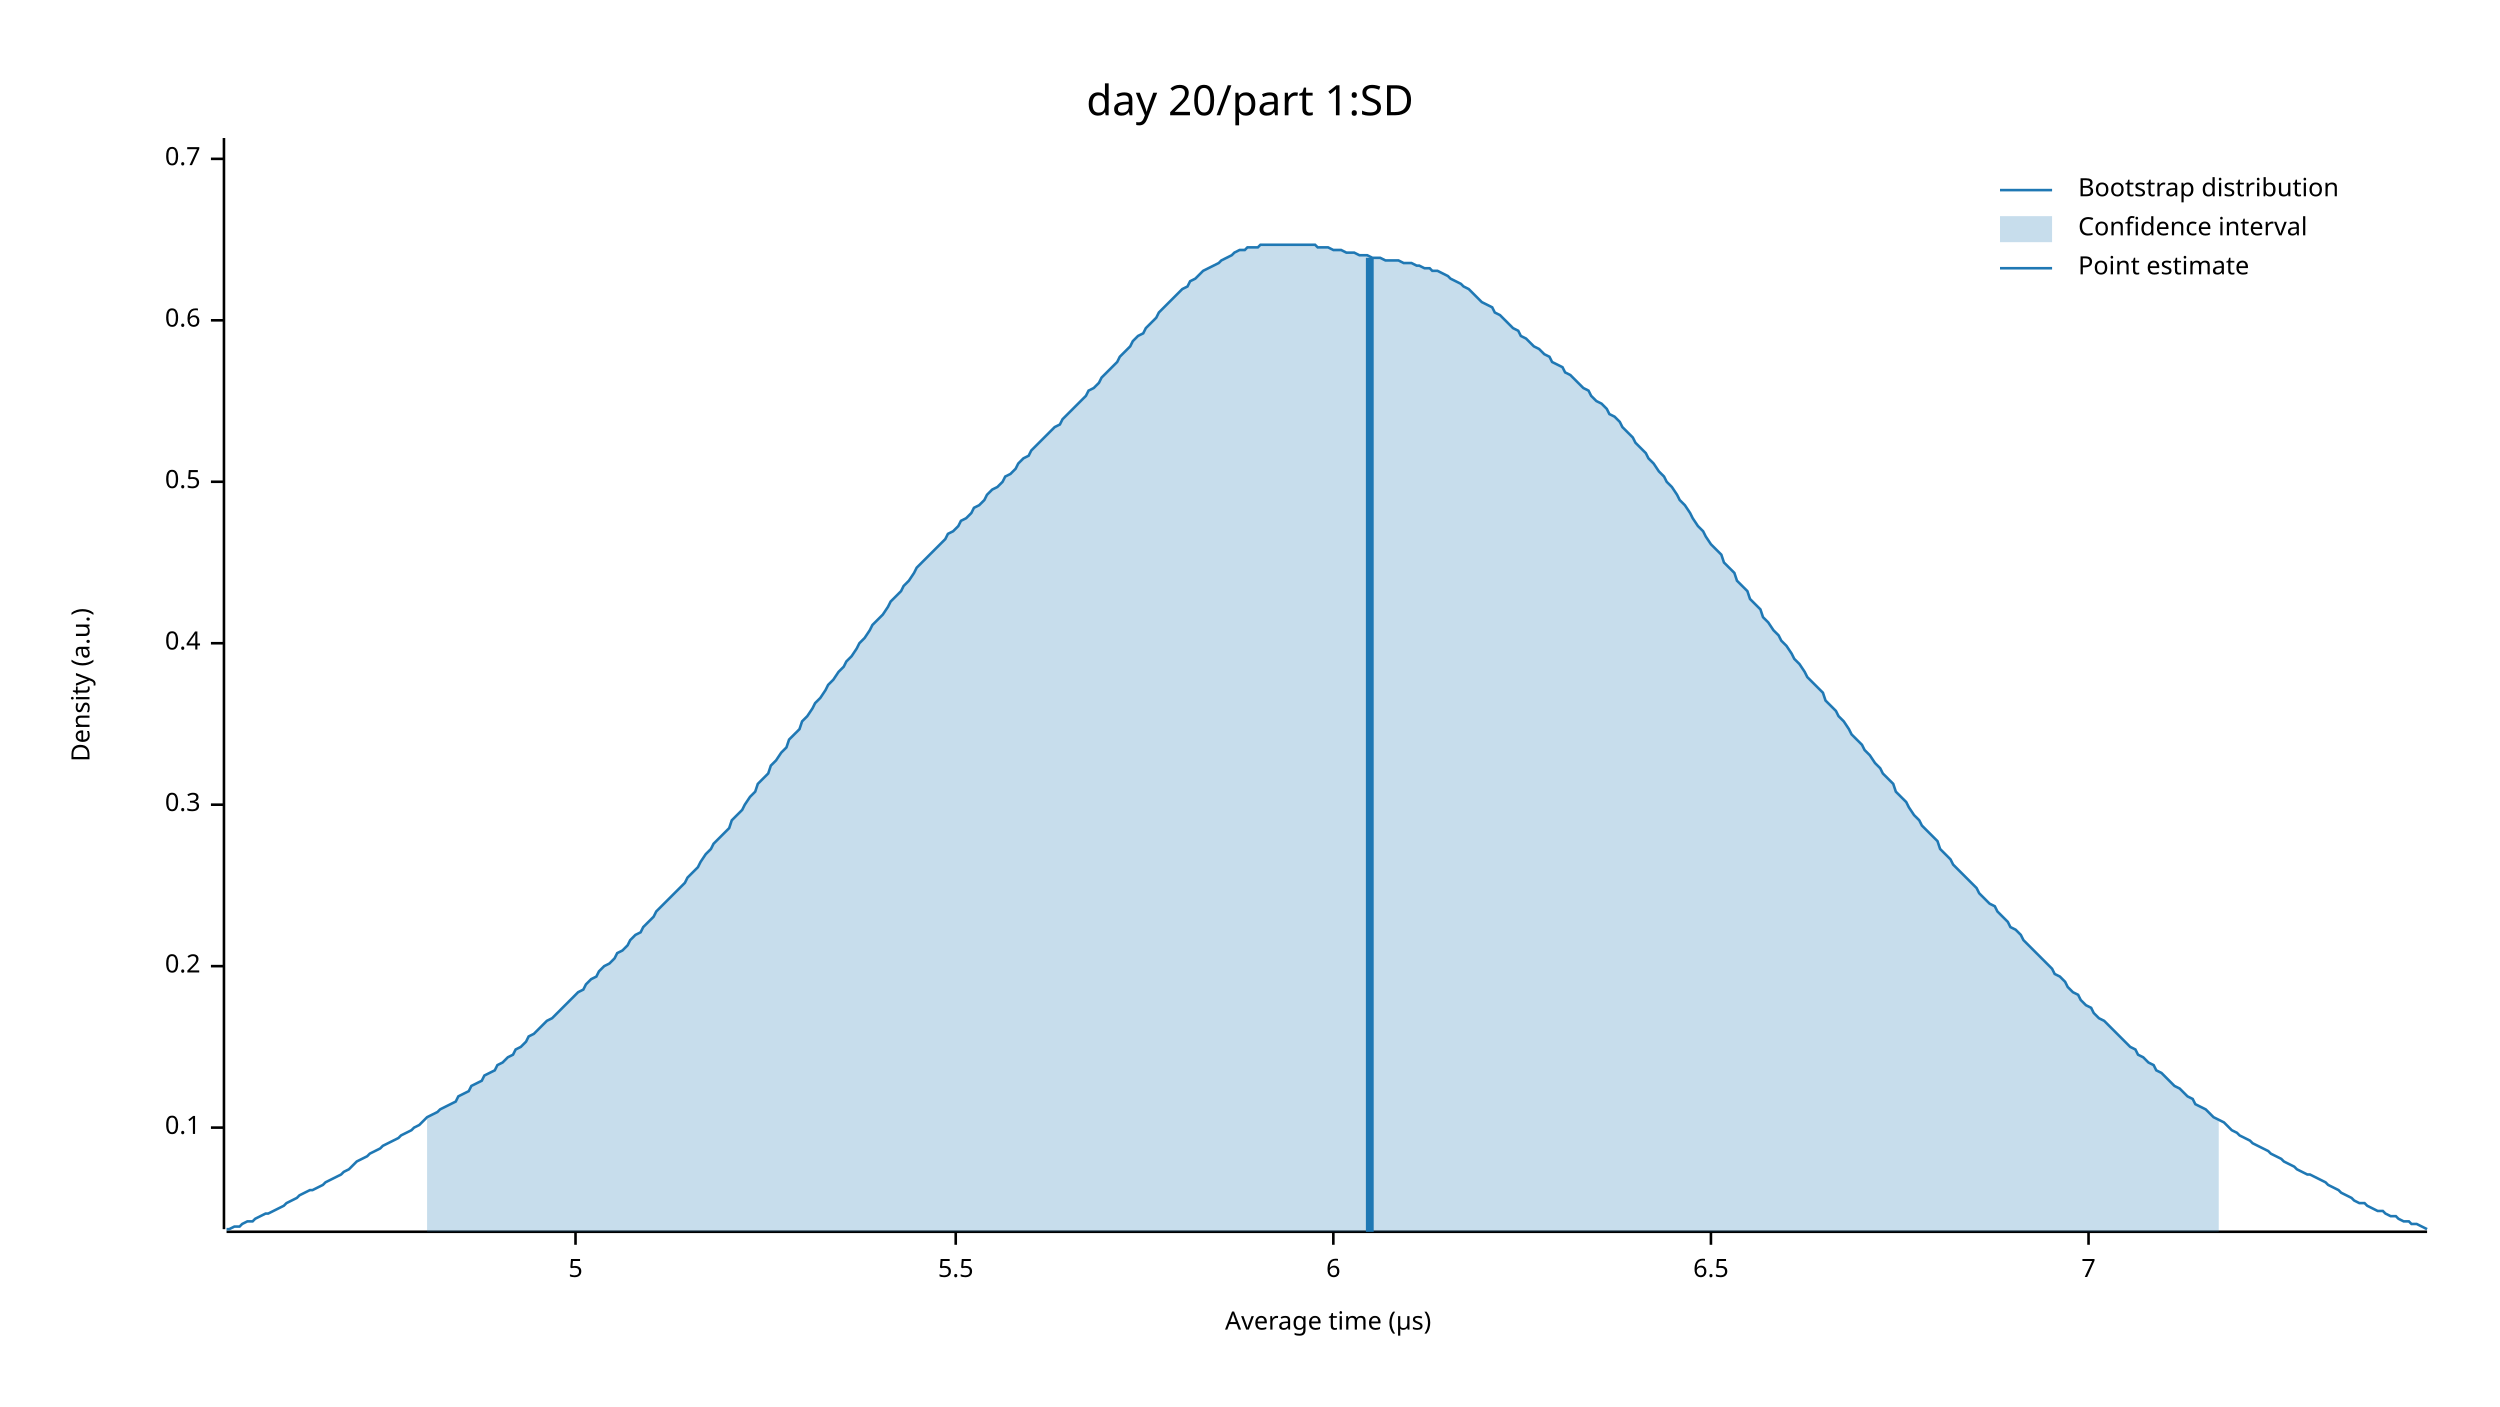
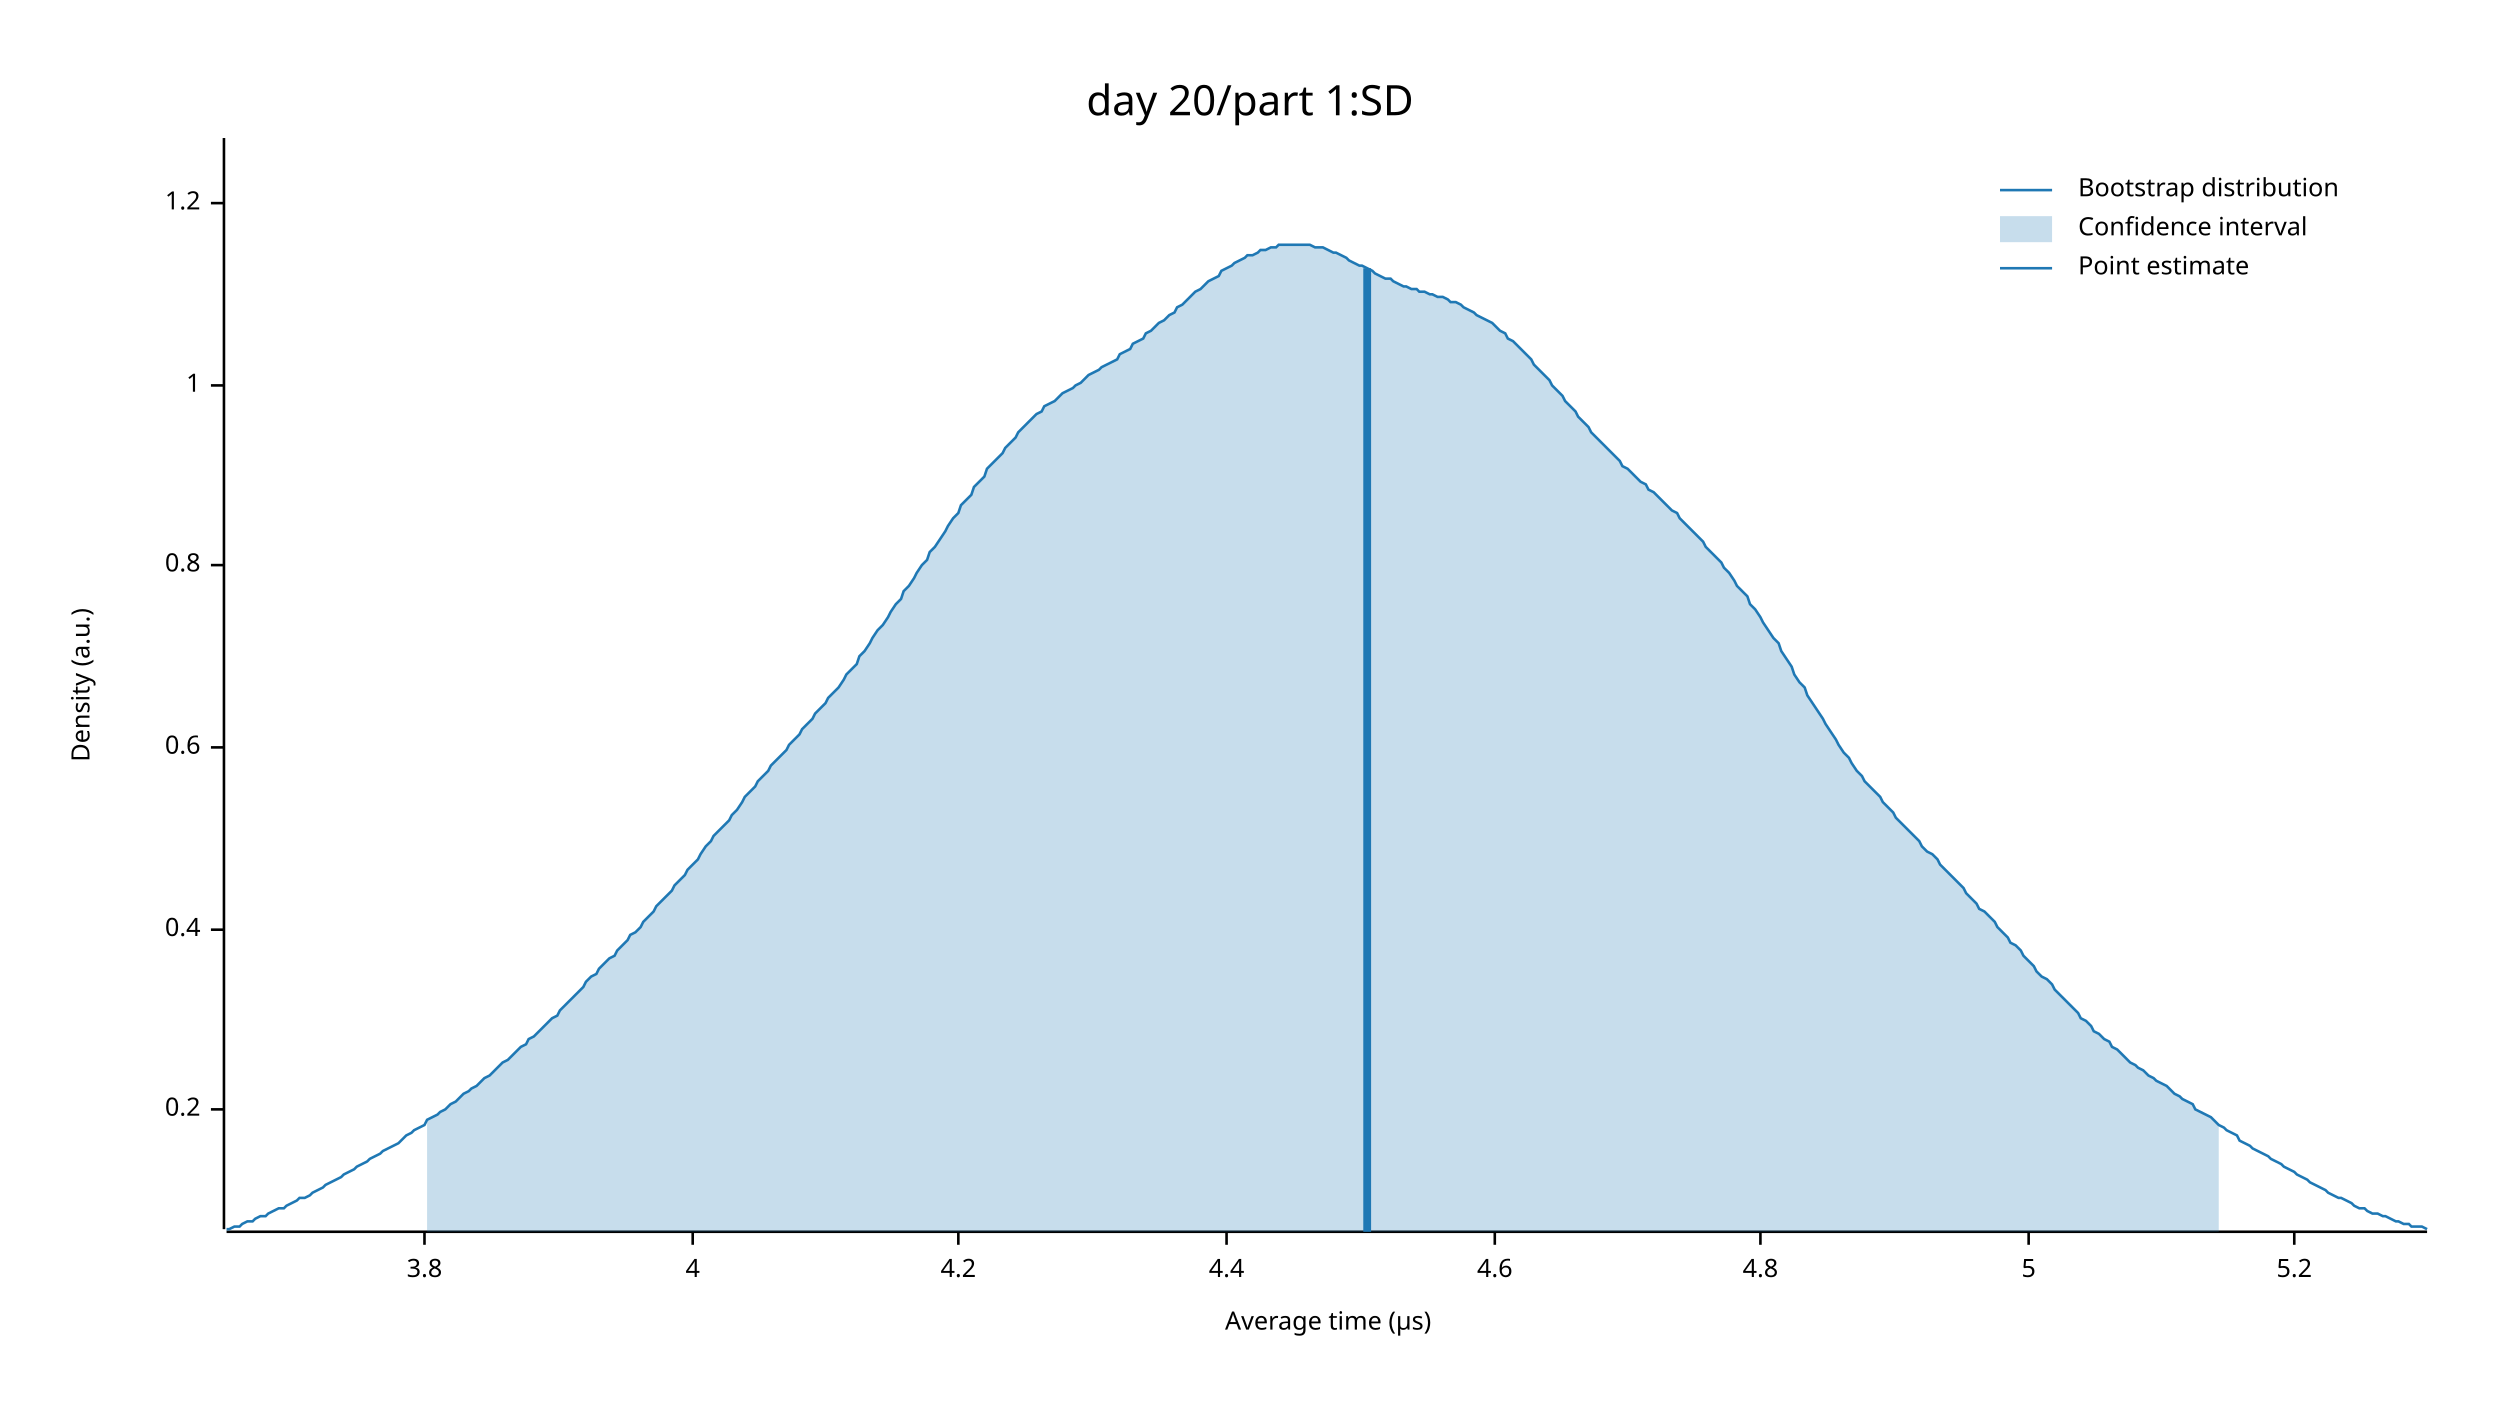
<svg xmlns="http://www.w3.org/2000/svg" width="960" height="540" viewBox="0 0 960 540">
  <text x="480" y="32" dy="0.76em" text-anchor="middle" font-family="sans-serif" font-size="16.129" opacity="1" fill="#000000">
day 20/part 1:SD
</text>
  <text x="27" y="263" dy="0.76em" text-anchor="middle" font-family="sans-serif" font-size="9.677" opacity="1" fill="#000000" transform="rotate(270, 27, 263)">
Density (a.u.)
</text>
  <text x="510" y="513" dy="-0.5ex" text-anchor="middle" font-family="sans-serif" font-size="9.677" opacity="1" fill="#000000">
Average time (µs)
</text>
  <polyline fill="none" opacity="1" stroke="#000000" stroke-width="1" points="86,53 86,472 " />
-   <text x="77" y="433" dy="0.5ex" text-anchor="end" font-family="sans-serif" font-size="9.677" opacity="1" fill="#000000">
- 0.1
- </text>
-   <polyline fill="none" opacity="1" stroke="#000000" stroke-width="1" points="81,433 86,433 " />
-   <text x="77" y="371" dy="0.5ex" text-anchor="end" font-family="sans-serif" font-size="9.677" opacity="1" fill="#000000">
+   <text x="77" y="426" dy="0.5ex" text-anchor="end" font-family="sans-serif" font-size="9.677" opacity="1" fill="#000000">
0.2
</text>
-   <polyline fill="none" opacity="1" stroke="#000000" stroke-width="1" points="81,371 86,371 " />
-   <text x="77" y="309" dy="0.5ex" text-anchor="end" font-family="sans-serif" font-size="9.677" opacity="1" fill="#000000">
- 0.3
- </text>
-   <polyline fill="none" opacity="1" stroke="#000000" stroke-width="1" points="81,309 86,309 " />
-   <text x="77" y="247" dy="0.5ex" text-anchor="end" font-family="sans-serif" font-size="9.677" opacity="1" fill="#000000">
+   <polyline fill="none" opacity="1" stroke="#000000" stroke-width="1" points="81,426 86,426 " />
+   <text x="77" y="357" dy="0.5ex" text-anchor="end" font-family="sans-serif" font-size="9.677" opacity="1" fill="#000000">
0.4
</text>
-   <polyline fill="none" opacity="1" stroke="#000000" stroke-width="1" points="81,247 86,247 " />
-   <text x="77" y="185" dy="0.5ex" text-anchor="end" font-family="sans-serif" font-size="9.677" opacity="1" fill="#000000">
- 0.5
- </text>
-   <polyline fill="none" opacity="1" stroke="#000000" stroke-width="1" points="81,185 86,185 " />
-   <text x="77" y="123" dy="0.5ex" text-anchor="end" font-family="sans-serif" font-size="9.677" opacity="1" fill="#000000">
+   <polyline fill="none" opacity="1" stroke="#000000" stroke-width="1" points="81,357 86,357 " />
+   <text x="77" y="287" dy="0.5ex" text-anchor="end" font-family="sans-serif" font-size="9.677" opacity="1" fill="#000000">
0.6
</text>
-   <polyline fill="none" opacity="1" stroke="#000000" stroke-width="1" points="81,123 86,123 " />
-   <text x="77" y="61" dy="0.5ex" text-anchor="end" font-family="sans-serif" font-size="9.677" opacity="1" fill="#000000">
- 0.7
+   <polyline fill="none" opacity="1" stroke="#000000" stroke-width="1" points="81,287 86,287 " />
+   <text x="77" y="217" dy="0.5ex" text-anchor="end" font-family="sans-serif" font-size="9.677" opacity="1" fill="#000000">
+ 0.8
</text>
-   <polyline fill="none" opacity="1" stroke="#000000" stroke-width="1" points="81,61 86,61 " />
+   <polyline fill="none" opacity="1" stroke="#000000" stroke-width="1" points="81,217 86,217 " />
+   <text x="77" y="148" dy="0.5ex" text-anchor="end" font-family="sans-serif" font-size="9.677" opacity="1" fill="#000000">
+ 1
+ </text>
+   <polyline fill="none" opacity="1" stroke="#000000" stroke-width="1" points="81,148 86,148 " />
+   <text x="77" y="78" dy="0.5ex" text-anchor="end" font-family="sans-serif" font-size="9.677" opacity="1" fill="#000000">
+ 1.2
+ </text>
+   <polyline fill="none" opacity="1" stroke="#000000" stroke-width="1" points="81,78 86,78 " />
  <polyline fill="none" opacity="1" stroke="#000000" stroke-width="1" points="87,473 932,473 " />
-   <text x="221" y="483" dy="0.76em" text-anchor="middle" font-family="sans-serif" font-size="9.677" opacity="1" fill="#000000">
+   <text x="163" y="483" dy="0.76em" text-anchor="middle" font-family="sans-serif" font-size="9.677" opacity="1" fill="#000000">
+ 3.8
+ </text>
+   <polyline fill="none" opacity="1" stroke="#000000" stroke-width="1" points="163,473 163,478 " />
+   <text x="266" y="483" dy="0.76em" text-anchor="middle" font-family="sans-serif" font-size="9.677" opacity="1" fill="#000000">
+ 4
+ </text>
+   <polyline fill="none" opacity="1" stroke="#000000" stroke-width="1" points="266,473 266,478 " />
+   <text x="368" y="483" dy="0.76em" text-anchor="middle" font-family="sans-serif" font-size="9.677" opacity="1" fill="#000000">
+ 4.2
+ </text>
+   <polyline fill="none" opacity="1" stroke="#000000" stroke-width="1" points="368,473 368,478 " />
+   <text x="471" y="483" dy="0.76em" text-anchor="middle" font-family="sans-serif" font-size="9.677" opacity="1" fill="#000000">
+ 4.4
+ </text>
+   <polyline fill="none" opacity="1" stroke="#000000" stroke-width="1" points="471,473 471,478 " />
+   <text x="574" y="483" dy="0.76em" text-anchor="middle" font-family="sans-serif" font-size="9.677" opacity="1" fill="#000000">
+ 4.6
+ </text>
+   <polyline fill="none" opacity="1" stroke="#000000" stroke-width="1" points="574,473 574,478 " />
+   <text x="676" y="483" dy="0.76em" text-anchor="middle" font-family="sans-serif" font-size="9.677" opacity="1" fill="#000000">
+ 4.8
+ </text>
+   <polyline fill="none" opacity="1" stroke="#000000" stroke-width="1" points="676,473 676,478 " />
+   <text x="779" y="483" dy="0.76em" text-anchor="middle" font-family="sans-serif" font-size="9.677" opacity="1" fill="#000000">
5
</text>
-   <polyline fill="none" opacity="1" stroke="#000000" stroke-width="1" points="221,473 221,478 " />
-   <text x="367" y="483" dy="0.76em" text-anchor="middle" font-family="sans-serif" font-size="9.677" opacity="1" fill="#000000">
- 5.5
+   <polyline fill="none" opacity="1" stroke="#000000" stroke-width="1" points="779,473 779,478 " />
+   <text x="881" y="483" dy="0.76em" text-anchor="middle" font-family="sans-serif" font-size="9.677" opacity="1" fill="#000000">
+ 5.2
</text>
-   <polyline fill="none" opacity="1" stroke="#000000" stroke-width="1" points="367,473 367,478 " />
-   <text x="512" y="483" dy="0.76em" text-anchor="middle" font-family="sans-serif" font-size="9.677" opacity="1" fill="#000000">
- 6
- </text>
-   <polyline fill="none" opacity="1" stroke="#000000" stroke-width="1" points="512,473 512,478 " />
-   <text x="657" y="483" dy="0.76em" text-anchor="middle" font-family="sans-serif" font-size="9.677" opacity="1" fill="#000000">
- 6.5
- </text>
-   <polyline fill="none" opacity="1" stroke="#000000" stroke-width="1" points="657,473 657,478 " />
-   <text x="802" y="483" dy="0.76em" text-anchor="middle" font-family="sans-serif" font-size="9.677" opacity="1" fill="#000000">
- 7
- </text>
-   <polyline fill="none" opacity="1" stroke="#000000" stroke-width="1" points="802,473 802,478 " />
-   <polyline fill="none" opacity="1" stroke="#1F78B4" stroke-width="1" points="87,472 88,472 90,471 92,471 93,470 95,469 97,469 98,468 100,467 102,466 103,466 105,465 107,464 109,463 110,462 112,461 114,460 115,459 117,458 119,457 120,457 122,456 124,455 125,454 127,453 129,452 131,451 132,450 134,449 136,447 137,446 139,445 141,444 142,443 144,442 146,441 147,440 149,439 151,438 153,437 154,436 156,435 158,434 159,433 161,432 163,430 164,429 166,428 168,427 169,426 171,425 173,424 175,423 176,421 178,420 180,419 181,417 183,416 185,415 186,413 188,412 190,411 191,409 193,408 195,406 197,405 198,403 200,402 202,400 203,398 205,397 207,395 208,394 210,392 212,391 214,389 215,388 217,386 219,384 220,383 222,381 224,380 225,378 227,376 229,375 230,373 232,371 234,370 236,368 237,366 239,365 241,363 242,361 244,359 246,358 247,356 249,354 251,352 252,350 254,348 256,346 258,344 259,343 261,341 263,339 264,337 266,335 268,333 269,331 271,328 273,326 274,324 276,322 278,320 280,318 281,315 283,313 285,311 286,309 288,306 290,304 291,301 293,299 295,297 296,294 298,292 300,289 302,287 303,284 305,282 307,280 308,277 310,275 312,272 313,270 315,268 317,265 318,263 320,261 322,258 324,256 325,254 327,252 329,249 330,247 332,245 334,242 335,240 337,238 339,236 341,233 342,231 344,229 346,227 347,225 349,223 351,220 352,218 354,216 356,214 357,213 359,211 361,209 363,207 364,205 366,204 368,202 369,200 371,199 373,197 374,195 376,194 378,192 379,190 381,188 383,187 385,185 386,183 388,182 390,180 391,178 393,176 395,175 396,173 398,171 400,169 401,168 403,166 405,164 407,163 408,161 410,159 412,157 413,156 415,154 417,152 418,150 420,149 422,147 423,145 425,143 427,141 429,139 430,137 432,135 434,133 435,131 437,129 439,128 440,126 442,124 444,122 445,120 447,118 449,116 451,114 452,113 454,111 456,110 457,108 459,107 461,105 462,104 464,103 466,102 468,101 469,100 471,99 473,98 474,97 476,96 478,96 479,95 481,95 483,95 484,94 486,94 488,94 490,94 491,94 493,94 495,94 496,94 498,94 500,94 501,94 503,94 505,94 506,95 508,95 510,95 512,96 513,96 515,96 517,97 518,97 520,97 522,98 523,98 525,98 527,99 528,99 530,99 532,100 534,100 535,100 537,100 539,101 540,101 542,101 544,102 545,102 547,103 549,103 550,104 552,104 554,105 556,106 557,107 559,108 561,109 562,110 564,111 566,113 567,114 569,116 571,117 573,118 574,120 576,121 578,123 579,124 581,126 583,127 584,129 586,130 588,132 589,133 591,134 593,136 595,137 596,139 598,140 600,141 601,143 603,144 605,146 606,147 608,149 610,150 611,152 613,154 615,155 617,157 618,159 620,160 622,162 623,164 625,166 627,168 628,170 630,172 632,174 633,176 635,178 637,181 639,183 640,185 642,187 644,190 645,192 647,194 649,197 650,199 652,202 654,204 655,206 657,209 659,211 661,213 662,216 664,218 666,220 667,223 669,225 671,227 672,230 674,232 676,234 677,237 679,239 681,242 683,244 684,246 686,248 688,251 689,253 691,255 693,258 694,260 696,262 698,264 700,266 701,269 703,271 705,273 706,275 708,277 710,280 711,282 713,284 715,286 716,288 718,290 720,293 722,295 723,297 725,299 727,301 728,304 730,306 732,308 733,310 735,313 737,315 738,317 740,319 742,321 744,323 745,326 747,328 749,330 750,332 752,334 754,336 755,337 757,339 759,341 760,343 762,345 764,347 766,348 767,350 769,352 771,354 772,356 774,357 776,359 777,361 779,363 781,365 782,366 784,368 786,370 788,372 789,374 791,375 793,377 794,379 796,381 798,382 799,384 801,386 803,387 804,389 806,391 808,392 810,394 811,395 813,397 815,399 816,400 818,402 820,403 821,405 823,406 825,408 827,409 828,411 830,412 832,414 833,415 835,417 837,418 838,419 840,421 842,422 843,424 845,425 847,426 849,428 850,429 852,430 854,431 855,432 857,434 859,435 860,436 862,437 864,438 865,439 867,440 869,441 871,442 872,443 874,444 876,445 877,446 879,447 881,448 882,449 884,450 886,451 887,451 889,452 891,453 893,454 894,455 896,456 898,457 899,458 901,459 903,460 904,461 906,462 908,462 909,463 911,464 913,465 915,465 916,466 918,467 920,467 921,468 923,469 925,469 926,470 928,470 930,471 932,472 " />
-   <polygon opacity="0.25" fill="#1F78B4" points="164,429 166,428 168,427 169,426 171,425 173,424 175,423 176,421 178,420 180,419 181,417 183,416 185,415 186,413 188,412 190,411 191,409 193,408 195,406 197,405 198,403 200,402 202,400 203,398 205,397 207,395 208,394 210,392 212,391 214,389 215,388 217,386 219,384 220,383 222,381 224,380 225,378 227,376 229,375 230,373 232,371 234,370 236,368 237,366 239,365 241,363 242,361 244,359 246,358 247,356 249,354 251,352 252,350 254,348 256,346 258,344 259,343 261,341 263,339 264,337 266,335 268,333 269,331 271,328 273,326 274,324 276,322 278,320 280,318 281,315 283,313 285,311 286,309 288,306 290,304 291,301 293,299 295,297 296,294 298,292 300,289 302,287 303,284 305,282 307,280 308,277 310,275 312,272 313,270 315,268 317,265 318,263 320,261 322,258 324,256 325,254 327,252 329,249 330,247 332,245 334,242 335,240 337,238 339,236 341,233 342,231 344,229 346,227 347,225 349,223 351,220 352,218 354,216 356,214 357,213 359,211 361,209 363,207 364,205 366,204 368,202 369,200 371,199 373,197 374,195 376,194 378,192 379,190 381,188 383,187 385,185 386,183 388,182 390,180 391,178 393,176 395,175 396,173 398,171 400,169 401,168 403,166 405,164 407,163 408,161 410,159 412,157 413,156 415,154 417,152 418,150 420,149 422,147 423,145 425,143 427,141 429,139 430,137 432,135 434,133 435,131 437,129 439,128 440,126 442,124 444,122 445,120 447,118 449,116 451,114 452,113 454,111 456,110 457,108 459,107 461,105 462,104 464,103 466,102 468,101 469,100 471,99 473,98 474,97 476,96 478,96 479,95 481,95 483,95 484,94 486,94 488,94 490,94 491,94 493,94 495,94 496,94 498,94 500,94 501,94 503,94 505,94 506,95 508,95 510,95 512,96 513,96 515,96 517,97 518,97 520,97 522,98 523,98 525,98 527,99 528,99 530,99 532,100 534,100 535,100 537,100 539,101 540,101 542,101 544,102 545,102 547,103 549,103 550,104 552,104 554,105 556,106 557,107 559,108 561,109 562,110 564,111 566,113 567,114 569,116 571,117 573,118 574,120 576,121 578,123 579,124 581,126 583,127 584,129 586,130 588,132 589,133 591,134 593,136 595,137 596,139 598,140 600,141 601,143 603,144 605,146 606,147 608,149 610,150 611,152 613,154 615,155 617,157 618,159 620,160 622,162 623,164 625,166 627,168 628,170 630,172 632,174 633,176 635,178 637,181 639,183 640,185 642,187 644,190 645,192 647,194 649,197 650,199 652,202 654,204 655,206 657,209 659,211 661,213 662,216 664,218 666,220 667,223 669,225 671,227 672,230 674,232 676,234 677,237 679,239 681,242 683,244 684,246 686,248 688,251 689,253 691,255 693,258 694,260 696,262 698,264 700,266 701,269 703,271 705,273 706,275 708,277 710,280 711,282 713,284 715,286 716,288 718,290 720,293 722,295 723,297 725,299 727,301 728,304 730,306 732,308 733,310 735,313 737,315 738,317 740,319 742,321 744,323 745,326 747,328 749,330 750,332 752,334 754,336 755,337 757,339 759,341 760,343 762,345 764,347 766,348 767,350 769,352 771,354 772,356 774,357 776,359 777,361 779,363 781,365 782,366 784,368 786,370 788,372 789,374 791,375 793,377 794,379 796,381 798,382 799,384 801,386 803,387 804,389 806,391 808,392 810,394 811,395 813,397 815,399 816,400 818,402 820,403 821,405 823,406 825,408 827,409 828,411 830,412 832,414 833,415 835,417 837,418 838,419 840,421 842,422 843,424 845,425 847,426 849,428 850,429 852,430 852,473 164,473 " />
-   <polyline fill="none" opacity="1" stroke="#1F78B4" stroke-width="3" points="526,473 526,99 " />
+   <polyline fill="none" opacity="1" stroke="#000000" stroke-width="1" points="881,473 881,478 " />
+   <polyline fill="none" opacity="1" stroke="#1F78B4" stroke-width="1" points="87,472 88,472 90,471 92,471 93,470 95,469 97,469 98,468 100,467 102,467 103,466 105,465 107,464 109,464 110,463 112,462 114,461 115,460 117,460 119,459 120,458 122,457 124,456 125,455 127,454 129,453 131,452 132,451 134,450 136,449 137,448 139,447 141,446 142,445 144,444 146,443 147,442 149,441 151,440 153,439 154,438 156,436 158,435 159,434 161,433 163,432 164,430 166,429 168,428 169,427 171,426 173,424 175,423 176,422 178,420 180,419 181,418 183,417 185,415 186,414 188,413 190,411 191,410 193,408 195,407 197,405 198,404 200,402 202,401 203,399 205,398 207,396 208,395 210,393 212,391 214,390 215,388 217,386 219,384 220,383 222,381 224,379 225,377 227,375 229,374 230,372 232,370 234,368 236,367 237,365 239,363 241,361 242,359 244,358 246,356 247,354 249,352 251,350 252,348 254,346 256,344 258,342 259,340 261,338 263,336 264,334 266,332 268,330 269,328 271,325 273,323 274,321 276,319 278,317 280,315 281,313 283,311 285,308 286,306 288,304 290,302 291,300 293,298 295,296 296,294 298,292 300,290 302,288 303,286 305,284 307,282 308,280 310,278 312,276 313,274 315,272 317,270 318,268 320,266 322,264 324,261 325,259 327,257 329,255 330,252 332,250 334,247 335,245 337,242 339,240 341,237 342,235 344,232 346,230 347,227 349,225 351,222 352,220 354,217 356,215 357,212 359,210 361,207 363,204 364,202 366,199 368,197 369,194 371,192 373,190 374,187 376,185 378,183 379,180 381,178 383,176 385,174 386,172 388,170 390,168 391,166 393,164 395,162 396,161 398,159 400,158 401,156 403,155 405,154 407,152 408,151 410,150 412,149 413,148 415,147 417,145 418,144 420,143 422,142 423,141 425,140 427,139 429,138 430,136 432,135 434,134 435,132 437,131 439,130 440,128 442,127 444,125 445,124 447,123 449,121 451,120 452,118 454,117 456,115 457,114 459,112 461,111 462,110 464,108 466,107 468,106 469,104 471,103 473,102 474,101 476,100 478,99 479,98 481,98 483,97 484,96 486,96 488,95 490,95 491,94 493,94 495,94 496,94 498,94 500,94 501,94 503,94 505,95 506,95 508,95 510,96 512,97 513,97 515,98 517,99 518,100 520,101 522,102 523,102 525,103 527,104 528,105 530,106 532,107 534,107 535,108 537,109 539,110 540,110 542,111 544,111 545,112 547,112 549,113 550,113 552,114 554,114 556,115 557,116 559,116 561,117 562,118 564,119 566,120 567,121 569,122 571,123 573,124 574,125 576,127 578,128 579,130 581,131 583,133 584,134 586,136 588,138 589,140 591,142 593,144 595,146 596,148 598,150 600,152 601,154 603,156 605,158 606,160 608,162 610,164 611,166 613,168 615,170 617,172 618,173 620,175 622,177 623,179 625,180 627,182 628,183 630,185 632,186 633,188 635,189 637,191 639,193 640,194 642,196 644,197 645,199 647,201 649,203 650,204 652,206 654,208 655,210 657,212 659,214 661,216 662,218 664,220 666,223 667,225 669,227 671,229 672,232 674,234 676,237 677,239 679,242 681,245 683,247 684,250 686,253 688,256 689,259 691,262 693,264 694,267 696,270 698,273 700,276 701,278 703,281 705,284 706,286 708,289 710,291 711,293 713,296 715,298 716,300 718,302 720,304 722,306 723,308 725,310 727,312 728,314 730,316 732,318 733,319 735,321 737,323 738,325 740,327 742,328 744,330 745,332 747,334 749,336 750,337 752,339 754,341 755,343 757,345 759,347 760,349 762,350 764,352 766,354 767,356 769,358 771,360 772,362 774,363 776,365 777,367 779,369 781,371 782,373 784,375 786,376 788,378 789,380 791,382 793,384 794,385 796,387 798,389 799,391 801,392 803,394 804,396 806,397 808,399 810,400 811,402 813,403 815,405 816,406 818,408 820,409 821,410 823,411 825,413 827,414 828,415 830,416 832,417 833,418 835,420 837,421 838,422 840,423 842,424 843,426 845,427 847,428 849,429 850,430 852,432 854,433 855,434 857,435 859,436 860,438 862,439 864,440 865,441 867,442 869,443 871,444 872,445 874,446 876,447 877,448 879,449 881,450 882,451 884,452 886,453 887,454 889,455 891,456 893,457 894,458 896,459 898,460 899,460 901,461 903,462 904,463 906,464 908,464 909,465 911,466 913,466 915,467 916,467 918,468 920,469 921,469 923,470 925,470 926,471 928,471 930,471 932,472 " />
+   <polygon opacity="0.25" fill="#1F78B4" points="164,430 166,429 168,428 169,427 171,426 173,424 175,423 176,422 178,420 180,419 181,418 183,417 185,415 186,414 188,413 190,411 191,410 193,408 195,407 197,405 198,404 200,402 202,401 203,399 205,398 207,396 208,395 210,393 212,391 214,390 215,388 217,386 219,384 220,383 222,381 224,379 225,377 227,375 229,374 230,372 232,370 234,368 236,367 237,365 239,363 241,361 242,359 244,358 246,356 247,354 249,352 251,350 252,348 254,346 256,344 258,342 259,340 261,338 263,336 264,334 266,332 268,330 269,328 271,325 273,323 274,321 276,319 278,317 280,315 281,313 283,311 285,308 286,306 288,304 290,302 291,300 293,298 295,296 296,294 298,292 300,290 302,288 303,286 305,284 307,282 308,280 310,278 312,276 313,274 315,272 317,270 318,268 320,266 322,264 324,261 325,259 327,257 329,255 330,252 332,250 334,247 335,245 337,242 339,240 341,237 342,235 344,232 346,230 347,227 349,225 351,222 352,220 354,217 356,215 357,212 359,210 361,207 363,204 364,202 366,199 368,197 369,194 371,192 373,190 374,187 376,185 378,183 379,180 381,178 383,176 385,174 386,172 388,170 390,168 391,166 393,164 395,162 396,161 398,159 400,158 401,156 403,155 405,154 407,152 408,151 410,150 412,149 413,148 415,147 417,145 418,144 420,143 422,142 423,141 425,140 427,139 429,138 430,136 432,135 434,134 435,132 437,131 439,130 440,128 442,127 444,125 445,124 447,123 449,121 451,120 452,118 454,117 456,115 457,114 459,112 461,111 462,110 464,108 466,107 468,106 469,104 471,103 473,102 474,101 476,100 478,99 479,98 481,98 483,97 484,96 486,96 488,95 490,95 491,94 493,94 495,94 496,94 498,94 500,94 501,94 503,94 505,95 506,95 508,95 510,96 512,97 513,97 515,98 517,99 518,100 520,101 522,102 523,102 525,103 527,104 528,105 530,106 532,107 534,107 535,108 537,109 539,110 540,110 542,111 544,111 545,112 547,112 549,113 550,113 552,114 554,114 556,115 557,116 559,116 561,117 562,118 564,119 566,120 567,121 569,122 571,123 573,124 574,125 576,127 578,128 579,130 581,131 583,133 584,134 586,136 588,138 589,140 591,142 593,144 595,146 596,148 598,150 600,152 601,154 603,156 605,158 606,160 608,162 610,164 611,166 613,168 615,170 617,172 618,173 620,175 622,177 623,179 625,180 627,182 628,183 630,185 632,186 633,188 635,189 637,191 639,193 640,194 642,196 644,197 645,199 647,201 649,203 650,204 652,206 654,208 655,210 657,212 659,214 661,216 662,218 664,220 666,223 667,225 669,227 671,229 672,232 674,234 676,237 677,239 679,242 681,245 683,247 684,250 686,253 688,256 689,259 691,262 693,264 694,267 696,270 698,273 700,276 701,278 703,281 705,284 706,286 708,289 710,291 711,293 713,296 715,298 716,300 718,302 720,304 722,306 723,308 725,310 727,312 728,314 730,316 732,318 733,319 735,321 737,323 738,325 740,327 742,328 744,330 745,332 747,334 749,336 750,337 752,339 754,341 755,343 757,345 759,347 760,349 762,350 764,352 766,354 767,356 769,358 771,360 772,362 774,363 776,365 777,367 779,369 781,371 782,373 784,375 786,376 788,378 789,380 791,382 793,384 794,385 796,387 798,389 799,391 801,392 803,394 804,396 806,397 808,399 810,400 811,402 813,403 815,405 816,406 818,408 820,409 821,410 823,411 825,413 827,414 828,415 830,416 832,417 833,418 835,420 837,421 838,422 840,423 842,424 843,426 845,427 847,428 849,429 850,430 852,432 852,473 164,473 " />
+   <polyline fill="none" opacity="1" stroke="#1F78B4" stroke-width="3" points="525,473 525,103 " />
  <text x="798" y="68" dy="0.76em" text-anchor="start" font-family="sans-serif" font-size="9.677" opacity="1" fill="#000000">
Bootstrap distribution
</text>
  <text x="798" y="83" dy="0.76em" text-anchor="start" font-family="sans-serif" font-size="9.677" opacity="1" fill="#000000">
Confidence interval
</text>
  <text x="798" y="98" dy="0.76em" text-anchor="start" font-family="sans-serif" font-size="9.677" opacity="1" fill="#000000">
Point estimate
</text>
  <polyline fill="none" opacity="1" stroke="#1F78B4" stroke-width="1" points="768,73 788,73 " />
  <rect x="768" y="83" width="20" height="10" opacity="0.25" fill="#1F78B4" stroke="none" />
  <polyline fill="none" opacity="1" stroke="#1F78B4" stroke-width="1" points="768,103 788,103 " />
</svg>
